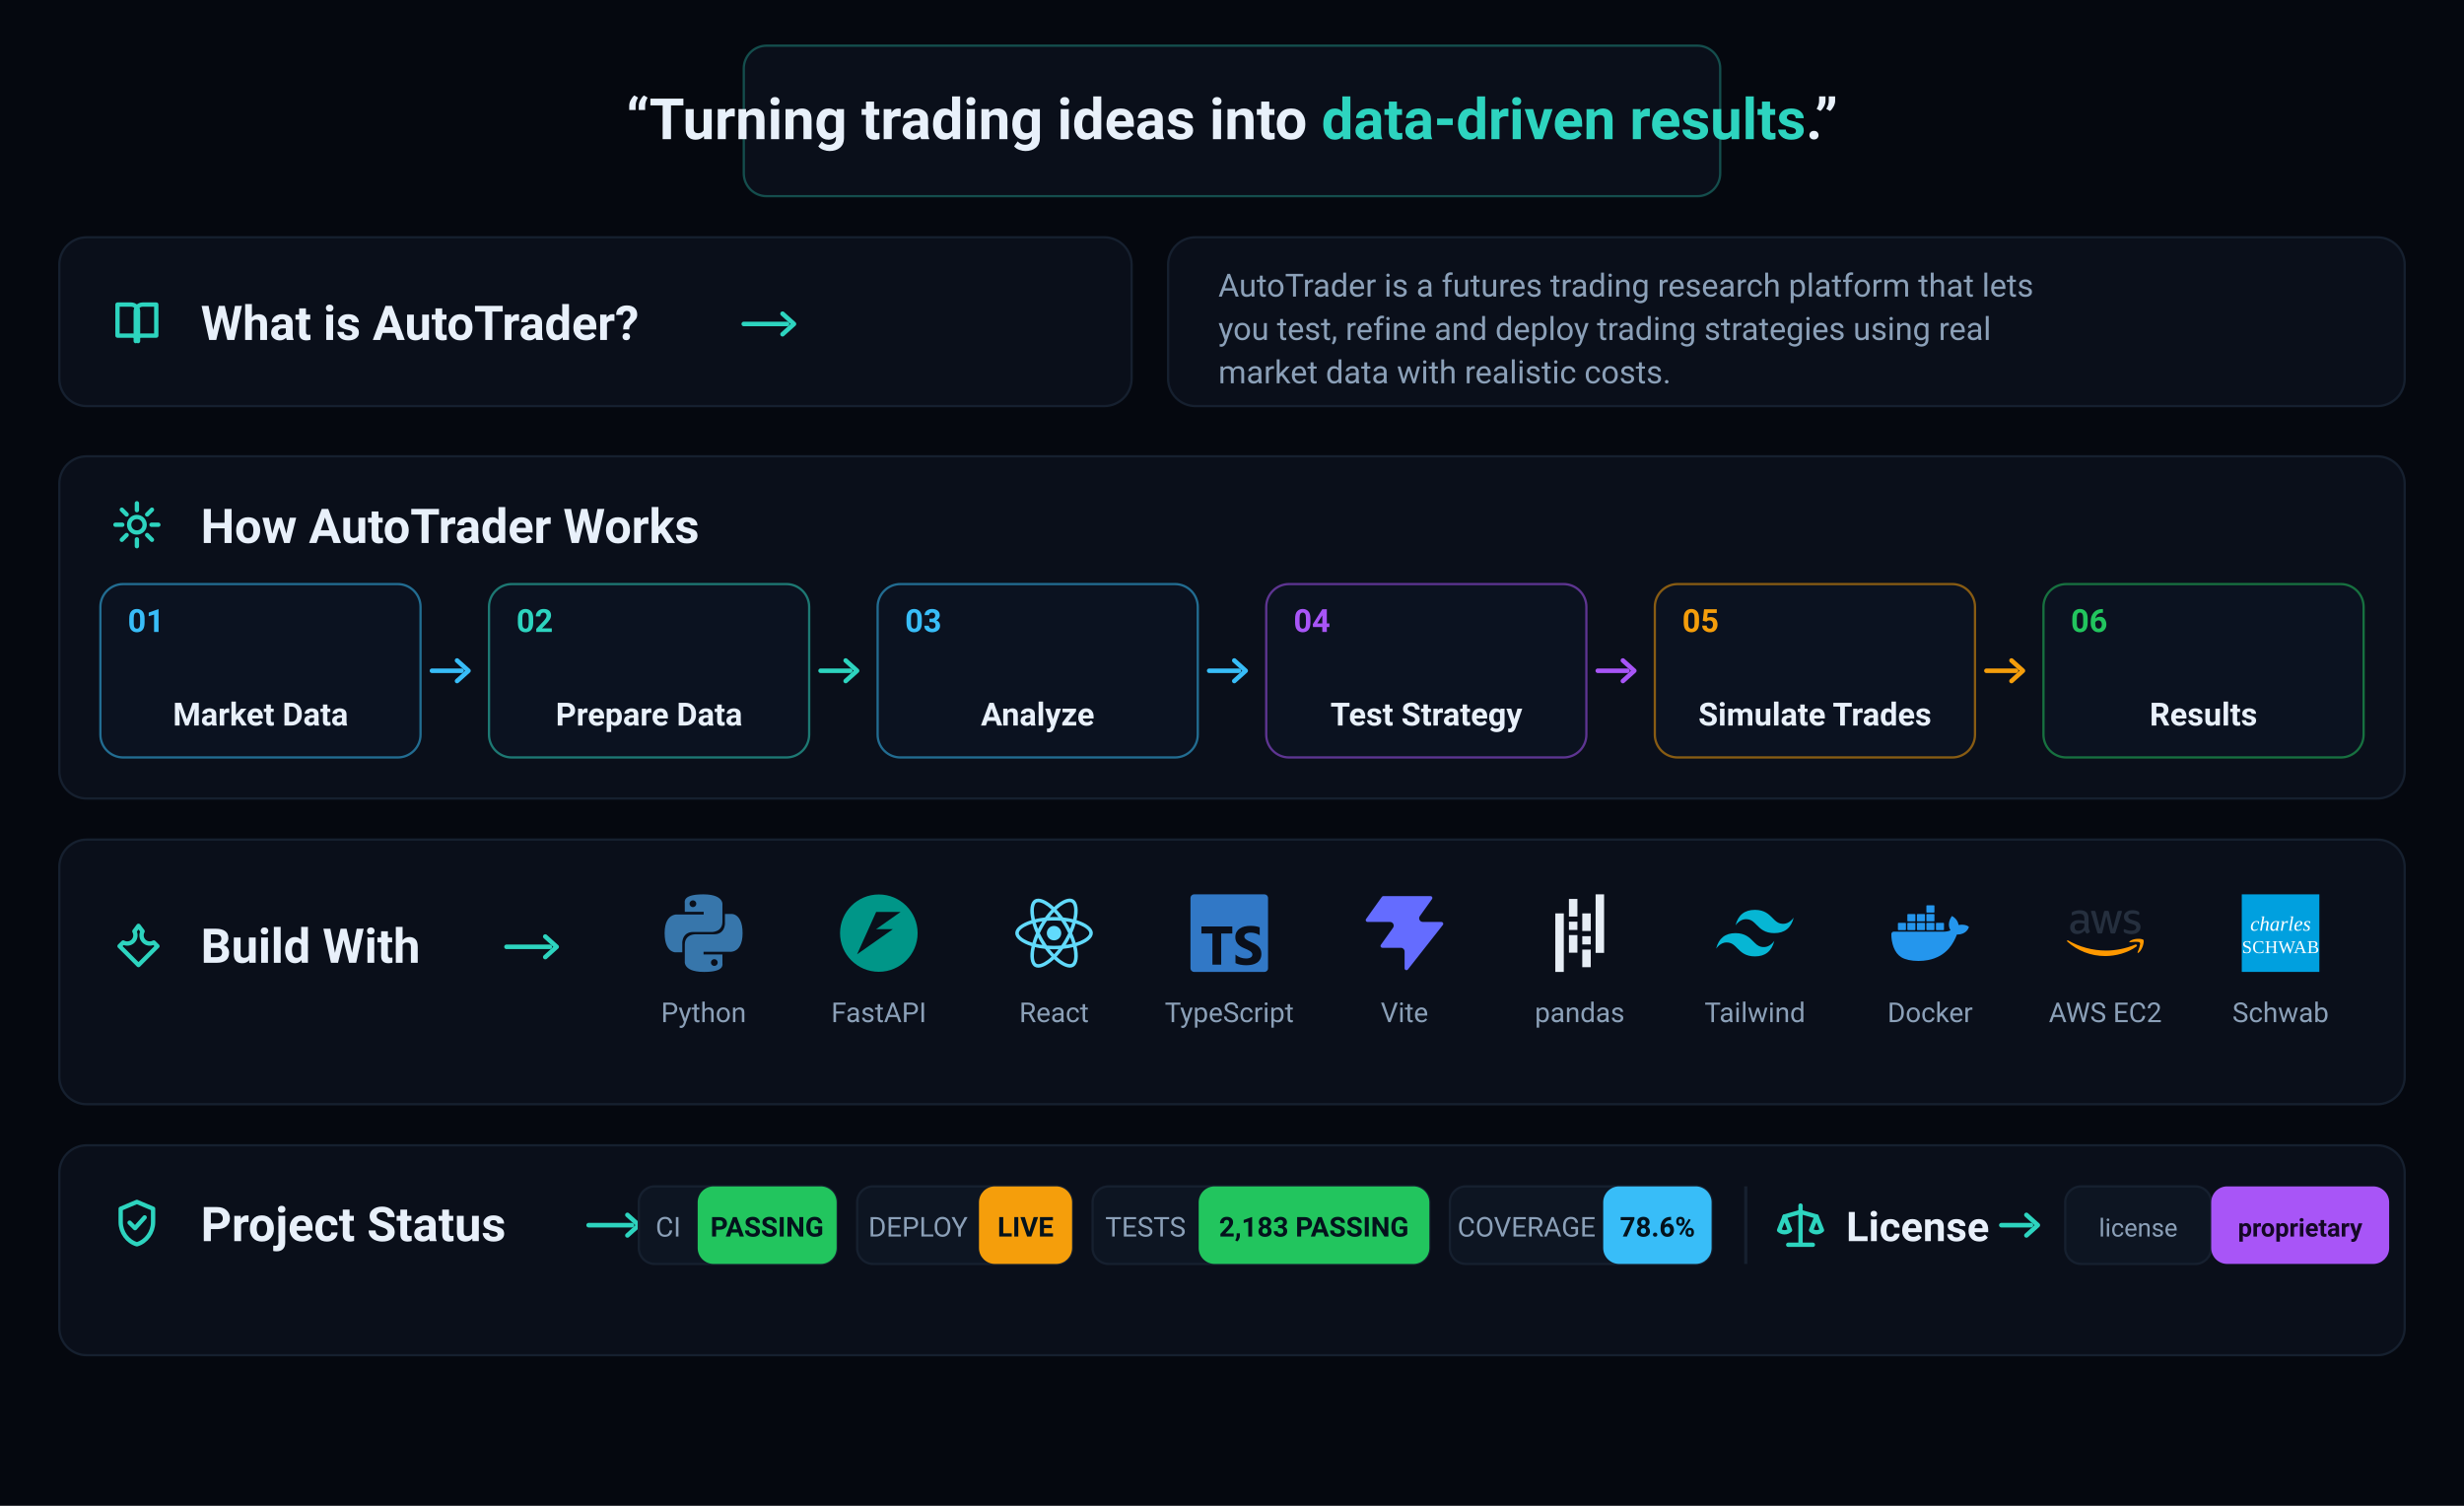
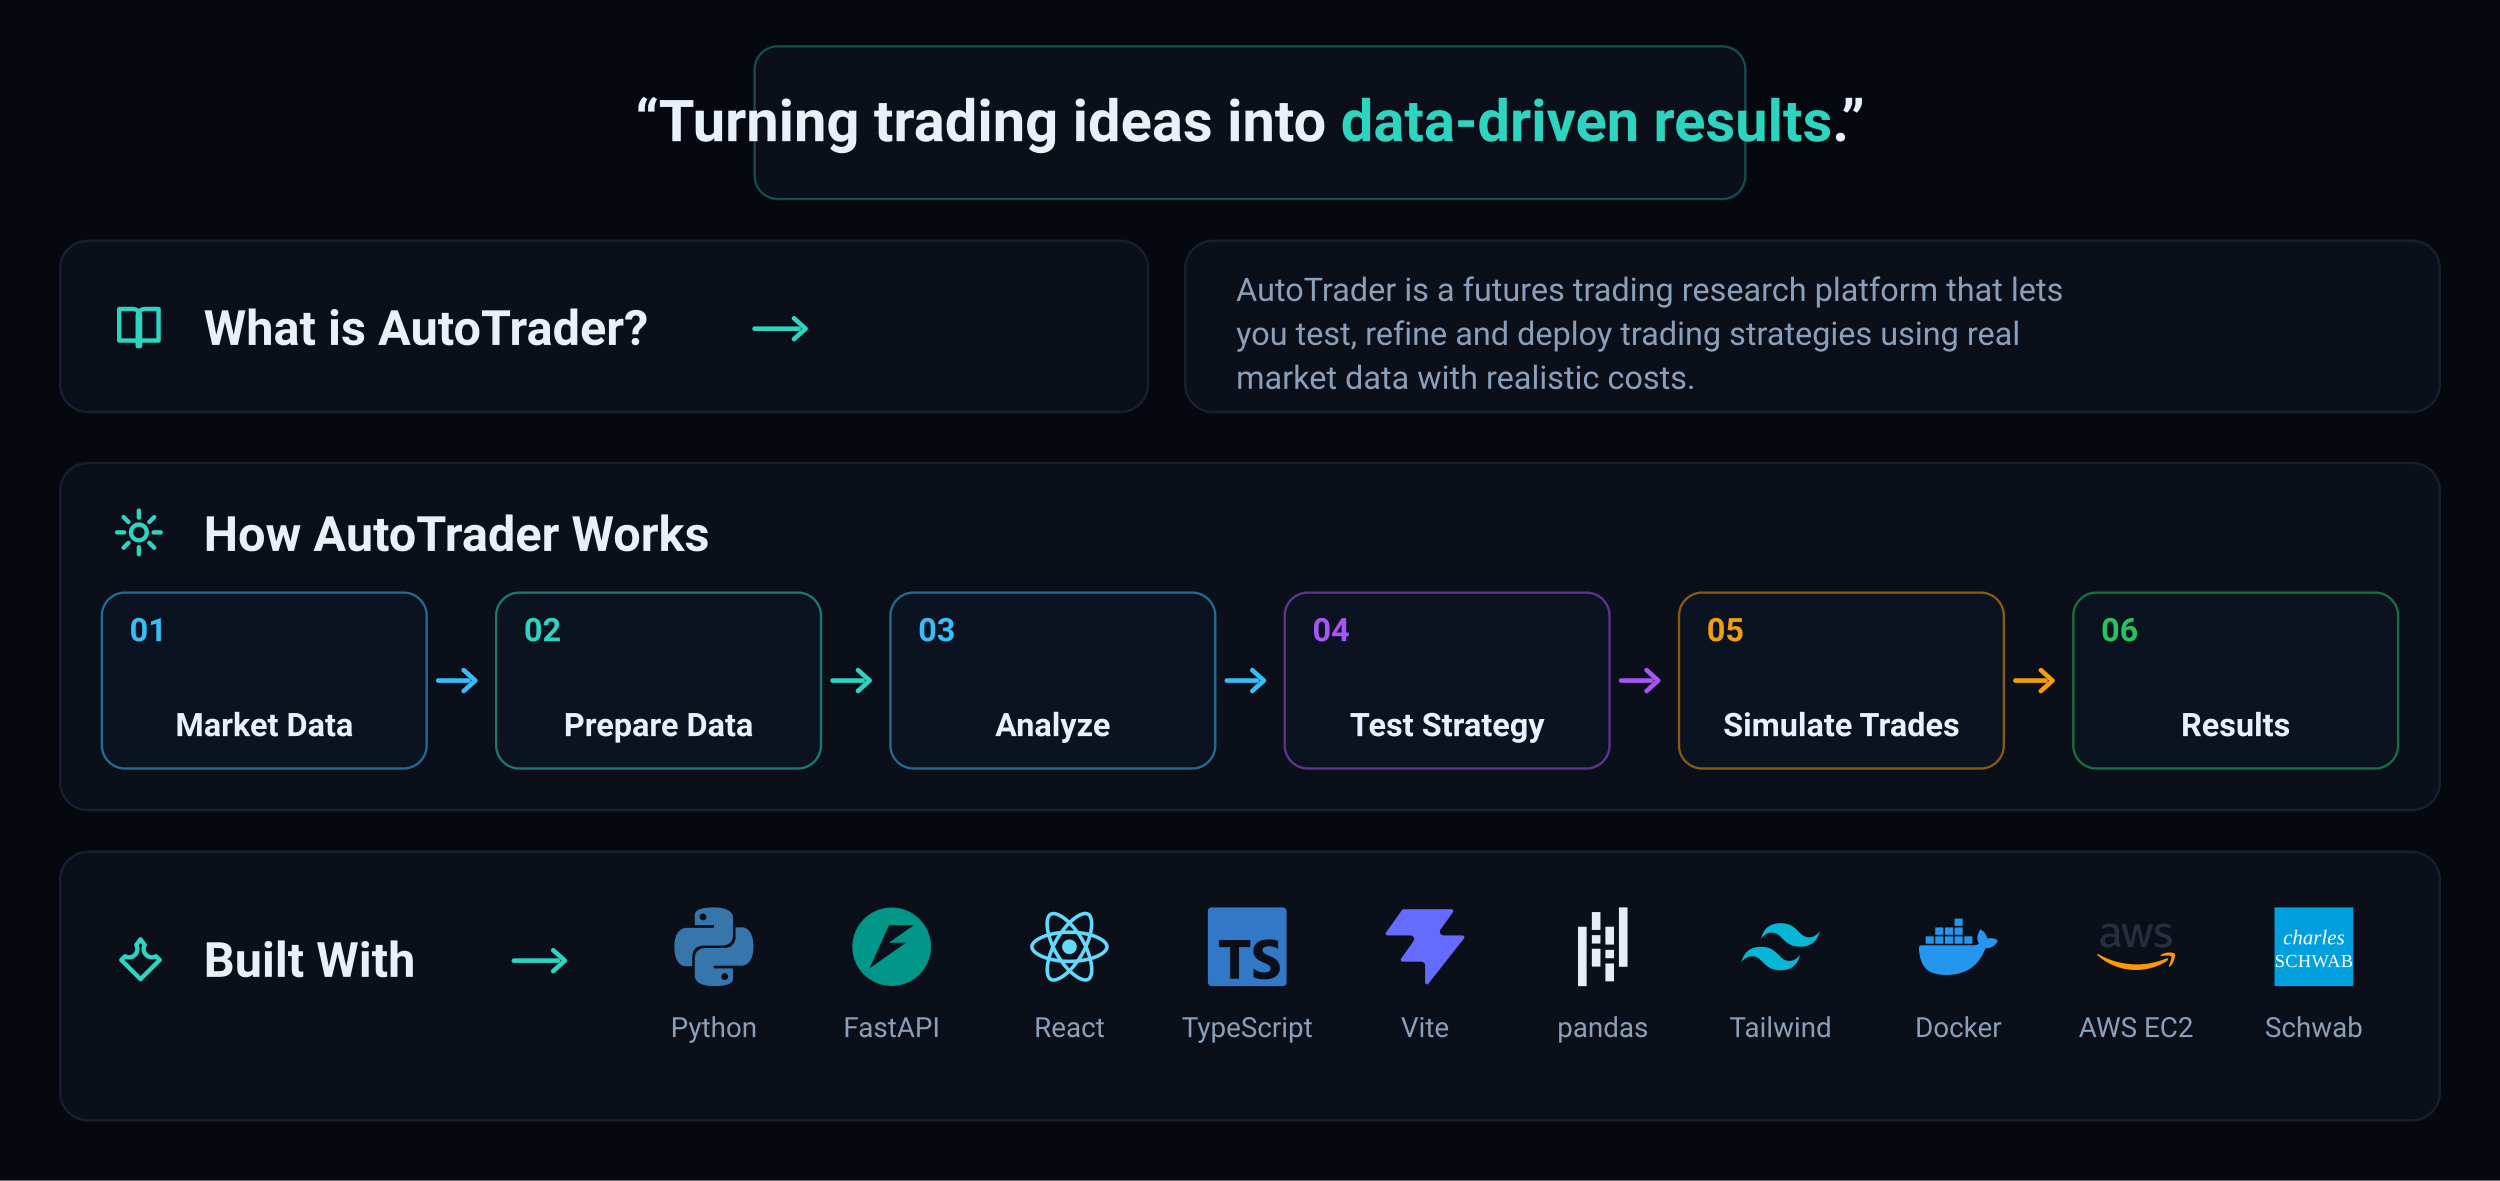
- <svg xmlns="http://www.w3.org/2000/svg" viewBox="0 0 1080 660" width="1080" height="660" role="img" aria-label="AutoTrader overview: a futures trading research platform. Market data, prepare, analyze, test strategy, simulate trades, results. Built with Python, FastAPI, React, TypeScript, Vite, pandas, Tailwind, Docker, AWS EC2 and Schwab. CI passing, deployed live, 2,183 tests passing, 78.6% coverage, proprietary licence.">
-   <rect width="1080" height="660" fill="#05080f" />
+ <svg xmlns="http://www.w3.org/2000/svg" viewBox="0 0 1080 510" width="1080" height="510" role="img" aria-label="AutoTrader overview: a futures trading research platform. Market data, prepare, analyze, test strategy, simulate trades, results. Built with Python, FastAPI, React, TypeScript, Vite, pandas, Tailwind, Docker, AWS EC2 and Schwab.">
+   <rect width="1080" height="510" fill="#05080f" />
  <rect x="326" y="20" width="428" height="66" rx="10" fill="#0a0f1a" stroke="#2dd4bf55" stroke-width="1" />
  <text x="540.0" y="61" text-anchor="middle" font-family="ui-sans-serif,-apple-system,BlinkMacSystemFont,'Segoe UI',Roboto,Helvetica,Arial,sans-serif" font-size="25" font-weight="700" fill="#e8f0fa">“Turning trading ideas into <tspan fill="#2dd4bf">data-driven results</tspan>.”</text>
  <rect x="26" y="104" width="470" height="74" rx="12" fill="#0a0f1a" stroke="#16202f" stroke-width="1" />
  <g transform="translate(48,129)">
    <path d="M3.5 4.5h6a3 3 0 0 1 3 3v13a2.4 2.4 0 0 0-2.4-2.4H3.5z" fill="none" stroke="#2dd4bf" stroke-width="1.9" stroke-linecap="round" stroke-linejoin="round" />
    <path d="M20.5 4.5h-6a3 3 0 0 0-3 3v13a2.4 2.4 0 0 1 2.4-2.4h6.6z" fill="none" stroke="#2dd4bf" stroke-width="1.9" stroke-linecap="round" stroke-linejoin="round" />
  </g>
  <text x="88" y="149" font-family="ui-sans-serif,-apple-system,BlinkMacSystemFont,'Segoe UI',Roboto,Helvetica,Arial,sans-serif" font-size="21" font-weight="700" fill="#e8f0fa">What is AutoTrader?</text>
  <path d="M 326 142 h 19" stroke="#2dd4bf" stroke-width="2" stroke-linecap="round" fill="none" />
  <path d="M 343 137.5 l 5 4.5 l -5 4.5" stroke="#2dd4bf" stroke-width="2" stroke-linecap="round" stroke-linejoin="round" fill="none" />
  <rect x="512" y="104" width="542" height="74" rx="12" fill="#0a0f1a" stroke="#16202f" stroke-width="1" />
  <text x="534" y="130" font-family="ui-sans-serif,-apple-system,BlinkMacSystemFont,'Segoe UI',Roboto,Helvetica,Arial,sans-serif" font-size="14" fill="#8ba0b8">AutoTrader is a futures trading research platform that lets</text>
  <text x="534" y="149" font-family="ui-sans-serif,-apple-system,BlinkMacSystemFont,'Segoe UI',Roboto,Helvetica,Arial,sans-serif" font-size="14" fill="#8ba0b8">you test, refine and deploy trading strategies using real</text>
  <text x="534" y="168" font-family="ui-sans-serif,-apple-system,BlinkMacSystemFont,'Segoe UI',Roboto,Helvetica,Arial,sans-serif" font-size="14" fill="#8ba0b8">market data with realistic costs.</text>
  <rect x="26" y="200" width="1028" height="150" rx="12" fill="#0a0f1a" stroke="#16202f" stroke-width="1" />
  <g transform="translate(48,218)">
    <circle cx="12" cy="12" r="3.4" fill="none" stroke="#2dd4bf" stroke-width="1.9" stroke-linecap="round" stroke-linejoin="round" />
    <path d="M12 2.6v3M12 18.4v3M2.6 12h3M18.4 12h3M5.4 5.4l2.1 2.1M16.5 16.5l2.1 2.1M18.6 5.4l-2.1 2.1M7.5 16.5l-2.1 2.1" fill="none" stroke="#2dd4bf" stroke-width="1.9" stroke-linecap="round" stroke-linejoin="round" />
  </g>
  <text x="88" y="238" font-family="ui-sans-serif,-apple-system,BlinkMacSystemFont,'Segoe UI',Roboto,Helvetica,Arial,sans-serif" font-size="21" font-weight="700" fill="#e8f0fa">How AutoTrader Works</text>
  <rect x="44.0" y="256" width="140.333" height="76" rx="10" fill="#0b1220" stroke="#38bdf888" stroke-width="1" />
  <text x="56.0" y="277" font-family="ui-sans-serif,-apple-system,BlinkMacSystemFont,'Segoe UI',Roboto,Helvetica,Arial,sans-serif" font-size="14" font-weight="700" fill="#38bdf8">01</text>
  <text x="114.2" y="318" text-anchor="middle" font-family="ui-sans-serif,-apple-system,BlinkMacSystemFont,'Segoe UI',Roboto,Helvetica,Arial,sans-serif" font-size="14.0" font-weight="600" fill="#e8f0fa">Market Data</text>
  <path d="M 189.333 294.0 h 13" stroke="#38bdf8" stroke-width="2" stroke-linecap="round" fill="none" />
  <path d="M 200.333 289.5 l 5 4.5 l -5 4.5" stroke="#38bdf8" stroke-width="2" stroke-linecap="round" stroke-linejoin="round" fill="none" />
  <rect x="214.333" y="256" width="140.333" height="76" rx="10" fill="#0b1220" stroke="#2dd4bf88" stroke-width="1" />
  <text x="226.333" y="277" font-family="ui-sans-serif,-apple-system,BlinkMacSystemFont,'Segoe UI',Roboto,Helvetica,Arial,sans-serif" font-size="14" font-weight="700" fill="#2dd4bf">02</text>
  <text x="284.5" y="318" text-anchor="middle" font-family="ui-sans-serif,-apple-system,BlinkMacSystemFont,'Segoe UI',Roboto,Helvetica,Arial,sans-serif" font-size="14.0" font-weight="600" fill="#e8f0fa">Prepare Data</text>
  <path d="M 359.667 294.0 h 13" stroke="#2dd4bf" stroke-width="2" stroke-linecap="round" fill="none" />
  <path d="M 370.667 289.5 l 5 4.5 l -5 4.5" stroke="#2dd4bf" stroke-width="2" stroke-linecap="round" stroke-linejoin="round" fill="none" />
  <rect x="384.667" y="256" width="140.333" height="76" rx="10" fill="#0b1220" stroke="#38bdf888" stroke-width="1" />
  <text x="396.667" y="277" font-family="ui-sans-serif,-apple-system,BlinkMacSystemFont,'Segoe UI',Roboto,Helvetica,Arial,sans-serif" font-size="14" font-weight="700" fill="#38bdf8">03</text>
  <text x="454.8" y="318" text-anchor="middle" font-family="ui-sans-serif,-apple-system,BlinkMacSystemFont,'Segoe UI',Roboto,Helvetica,Arial,sans-serif" font-size="14.0" font-weight="600" fill="#e8f0fa">Analyze</text>
  <path d="M 530.0 294.0 h 13" stroke="#38bdf8" stroke-width="2" stroke-linecap="round" fill="none" />
  <path d="M 541.0 289.5 l 5 4.5 l -5 4.5" stroke="#38bdf8" stroke-width="2" stroke-linecap="round" stroke-linejoin="round" fill="none" />
  <rect x="555.0" y="256" width="140.333" height="76" rx="10" fill="#0b1220" stroke="#a855f788" stroke-width="1" />
  <text x="567.0" y="277" font-family="ui-sans-serif,-apple-system,BlinkMacSystemFont,'Segoe UI',Roboto,Helvetica,Arial,sans-serif" font-size="14" font-weight="700" fill="#a855f7">04</text>
  <text x="625.2" y="318" text-anchor="middle" font-family="ui-sans-serif,-apple-system,BlinkMacSystemFont,'Segoe UI',Roboto,Helvetica,Arial,sans-serif" font-size="14.0" font-weight="600" fill="#e8f0fa">Test Strategy</text>
  <path d="M 700.333 294.0 h 13" stroke="#a855f7" stroke-width="2" stroke-linecap="round" fill="none" />
  <path d="M 711.333 289.5 l 5 4.5 l -5 4.5" stroke="#a855f7" stroke-width="2" stroke-linecap="round" stroke-linejoin="round" fill="none" />
  <rect x="725.333" y="256" width="140.333" height="76" rx="10" fill="#0b1220" stroke="#f59e0b88" stroke-width="1" />
  <text x="737.333" y="277" font-family="ui-sans-serif,-apple-system,BlinkMacSystemFont,'Segoe UI',Roboto,Helvetica,Arial,sans-serif" font-size="14" font-weight="700" fill="#f59e0b">05</text>
  <text x="795.5" y="318" text-anchor="middle" font-family="ui-sans-serif,-apple-system,BlinkMacSystemFont,'Segoe UI',Roboto,Helvetica,Arial,sans-serif" font-size="14.0" font-weight="600" fill="#e8f0fa">Simulate Trades</text>
  <path d="M 870.667 294.0 h 13" stroke="#f59e0b" stroke-width="2" stroke-linecap="round" fill="none" />
  <path d="M 881.667 289.5 l 5 4.5 l -5 4.5" stroke="#f59e0b" stroke-width="2" stroke-linecap="round" stroke-linejoin="round" fill="none" />
  <rect x="895.667" y="256" width="140.333" height="76" rx="10" fill="#0b1220" stroke="#22c55e88" stroke-width="1" />
  <text x="907.667" y="277" font-family="ui-sans-serif,-apple-system,BlinkMacSystemFont,'Segoe UI',Roboto,Helvetica,Arial,sans-serif" font-size="14" font-weight="700" fill="#22c55e">06</text>
  <text x="965.8" y="318" text-anchor="middle" font-family="ui-sans-serif,-apple-system,BlinkMacSystemFont,'Segoe UI',Roboto,Helvetica,Arial,sans-serif" font-size="14.0" font-weight="600" fill="#e8f0fa">Results</text>
  <rect x="26" y="368" width="1028" height="116" rx="12" fill="#0a0f1a" stroke="#16202f" stroke-width="1" />
  <g transform="translate(48,402)">
    <path d="M14.5 6.2a3.6 3.6 0 0 0 4.9 4.9L21 12.7 12.7 21 4.4 12.7l1.6-1.6a3.6 3.6 0 0 0 4.9-4.9L12.7 3.8z" fill="none" stroke="#2dd4bf" stroke-width="1.9" stroke-linecap="round" stroke-linejoin="round" />
  </g>
-   <text x="88" y="422" font-family="ui-sans-serif,-apple-system,BlinkMacSystemFont,'Segoe UI',Roboto,Helvetica,Arial,sans-serif" font-size="21" font-weight="700" fill="#e8f0fa">Build With</text>
+   <text x="88" y="422" font-family="ui-sans-serif,-apple-system,BlinkMacSystemFont,'Segoe UI',Roboto,Helvetica,Arial,sans-serif" font-size="21" font-weight="700" fill="#e8f0fa">Built With</text>
  <path d="M 222 415 h 19" stroke="#2dd4bf" stroke-width="2" stroke-linecap="round" fill="none" />
  <path d="M 239 410.5 l 5 4.5 l -5 4.5" stroke="#2dd4bf" stroke-width="2" stroke-linecap="round" stroke-linejoin="round" fill="none" />
  <g transform="translate(291.40,392.00) scale(1.4167)" fill="#3776AB">
    <path d="M14.25.18l.9.2.73.26.59.3.45.32.34.34.25.34.16.33.1.3.04.26.02.2-.01.13V8.5l-.05.63-.13.55-.21.46-.26.38-.3.31-.33.25-.35.19-.35.14-.33.1-.3.07-.26.04-.21.02H8.77l-.69.05-.59.14-.5.22-.41.27-.33.32-.27.35-.2.36-.15.37-.1.35-.07.32-.04.27-.02.21v3.06H3.17l-.21-.03-.28-.07-.32-.12-.35-.18-.36-.26-.36-.36-.35-.46-.32-.59-.28-.73-.21-.88-.14-1.05-.05-1.23.06-1.22.16-1.04.24-.87.32-.71.36-.57.4-.44.42-.33.42-.24.4-.16.36-.1.32-.05.24-.01h.16l.06.01h8.16v-.83H6.18l-.01-2.75-.02-.37.05-.34.11-.31.17-.28.25-.26.31-.23.38-.2.44-.18.51-.15.58-.12.64-.1.71-.06.77-.04.84-.02 1.27.05zm-6.3 1.98l-.23.33-.08.41.08.41.23.34.33.22.41.09.41-.09.33-.22.23-.34.08-.41-.08-.41-.23-.33-.33-.22-.41-.09-.41.09zm13.09 3.95l.28.06.32.12.35.18.36.27.36.35.35.47.32.59.28.73.21.88.14 1.04.05 1.23-.06 1.23-.16 1.04-.24.86-.32.71-.36.57-.4.45-.42.33-.42.24-.4.16-.36.09-.32.05-.24.02-.16-.01h-8.22v.82h5.84l.01 2.76.02.36-.05.34-.11.31-.17.29-.25.25-.31.24-.38.2-.44.17-.51.15-.58.13-.64.09-.71.07-.77.04-.84.01-1.27-.04-1.07-.14-.9-.2-.73-.25-.59-.3-.45-.33-.34-.34-.25-.34-.16-.33-.1-.3-.04-.25-.02-.2.01-.13v-5.34l.05-.64.13-.54.21-.46.26-.38.3-.32.33-.24.35-.2.35-.14.33-.1.3-.06.26-.04.21-.02.13-.01h5.84l.69-.05.59-.14.5-.21.41-.28.33-.32.27-.35.2-.36.15-.36.1-.35.07-.32.04-.28.02-.21V6.07h2.09l.14.01zm-6.47 14.25l-.23.33-.08.41.08.41.23.33.33.23.41.08.41-.08.33-.23.23-.33.08-.41-.08-.41-.23-.33-.33-.23-.41-.08-.41.08z" />
  </g>
  <text x="308.4" y="448" text-anchor="middle" font-family="ui-sans-serif,-apple-system,BlinkMacSystemFont,'Segoe UI',Roboto,Helvetica,Arial,sans-serif" font-size="12.0" fill="#8ba0b8">Python</text>
  <g transform="translate(368.20,392.00) scale(1.4167)" fill="#009688">
    <path d="M12 .039C5.373.038 0 5.393 0 11.999c-.001 6.607 5.372 11.963 12 11.963 6.628 0 12.001-5.356 12-11.963-0-6.606-5.373-11.96-12-11.96m-.829 5.415h7.55l-7.58 5.328h5.183L5.279 18.544q2.947-6.544 5.892-13.09" />
  </g>
  <text x="385.2" y="448" text-anchor="middle" font-family="ui-sans-serif,-apple-system,BlinkMacSystemFont,'Segoe UI',Roboto,Helvetica,Arial,sans-serif" font-size="12.0" fill="#8ba0b8">FastAPI</text>
  <g transform="translate(445.00,392.00) scale(1.4167)" fill="#61DAFB">
    <path d="M14.23 12.004a2.236 2.236 0 0 1-2.235 2.236 2.236 2.236 0 0 1-2.236-2.236 2.236 2.236 0 0 1 2.235-2.236 2.236 2.236 0 0 1 2.236 2.236zm2.648-10.69c-1.346 0-3.107.96-4.888 2.622-1.78-1.653-3.542-2.602-4.887-2.602-.41 0-.783.093-1.106.278-1.375.793-1.683 3.264-.973 6.365C1.98 8.917 0 10.42 0 12.004c0 1.59 1.99 3.097 5.043 4.03-.704 3.113-.39 5.588.988 6.38.32.187.69.275 1.102.275 1.345 0 3.107-.96 4.888-2.624 1.78 1.654 3.542 2.603 4.887 2.603.41 0 .783-.09 1.106-.275 1.374-.792 1.683-3.263.973-6.365C22.02 15.096 24 13.59 24 12.004c0-1.59-1.99-3.097-5.043-4.032.704-3.11.39-5.587-.988-6.38-.318-.184-.688-.277-1.092-.278zm-.005 1.09v.006c.225 0 .406.044.558.127.666.382.955 1.835.73 3.704-.054.46-.142.945-.25 1.44-.96-.236-2.006-.417-3.107-.534-.66-.905-1.345-1.727-2.035-2.447 1.592-1.48 3.087-2.292 4.105-2.295zm-9.77.02c1.012 0 2.514.808 4.11 2.28-.686.72-1.37 1.537-2.02 2.442-1.107.117-2.154.298-3.113.538-.112-.49-.195-.964-.254-1.42-.23-1.868.054-3.32.714-3.707.19-.09.4-.127.563-.132zm4.882 3.05c.455.468.91.992 1.36 1.564-.44-.02-.89-.034-1.345-.034-.46 0-.915.01-1.36.034.44-.572.895-1.096 1.345-1.565zM12 8.1c.74 0 1.477.034 2.202.093.406.582.802 1.203 1.183 1.86.372.64.71 1.29 1.018 1.946-.308.655-.646 1.31-1.013 1.95-.38.66-.773 1.288-1.18 1.87-.728.063-1.466.098-2.21.098-.74 0-1.477-.035-2.202-.093-.406-.582-.802-1.204-1.183-1.86-.372-.64-.71-1.29-1.018-1.946.303-.657.646-1.313 1.013-1.954.38-.66.773-1.286 1.18-1.868.728-.064 1.466-.098 2.21-.098zm-3.635.254c-.24.377-.48.763-.704 1.16-.225.39-.435.782-.635 1.174-.265-.656-.49-1.31-.676-1.947.64-.15 1.315-.283 2.015-.386zm7.26 0c.695.103 1.365.23 2.006.387-.18.632-.405 1.282-.66 1.933-.2-.39-.41-.783-.64-1.174-.225-.392-.465-.774-.705-1.146zm3.063.675c.484.15.944.317 1.375.498 1.732.74 2.852 1.708 2.852 2.476-.005.768-1.125 1.74-2.857 2.475-.42.18-.88.342-1.355.493-.28-.958-.646-1.956-1.1-2.98.45-1.017.81-2.01 1.085-2.964zm-13.395.004c.278.96.645 1.957 1.1 2.98-.45 1.017-.812 2.01-1.086 2.964-.484-.15-.944-.318-1.37-.5-1.732-.737-2.852-1.706-2.852-2.474 0-.768 1.12-1.742 2.852-2.476.42-.18.88-.342 1.356-.494zm11.678 4.28c.265.657.49 1.312.676 1.948-.64.157-1.316.29-2.016.39.24-.375.48-.762.705-1.158.225-.39.435-.788.636-1.18zm-9.945.02c.2.392.41.783.64 1.175.23.39.465.772.705 1.143-.695-.102-1.365-.23-2.006-.386.18-.63.406-1.282.66-1.933zM17.92 16.32c.112.493.2.968.254 1.423.23 1.868-.054 3.32-.714 3.708-.147.09-.338.128-.563.128-1.012 0-2.514-.807-4.11-2.28.686-.72 1.37-1.536 2.02-2.44 1.107-.118 2.154-.3 3.113-.54zm-11.83.01c.96.234 2.006.415 3.107.532.66.905 1.345 1.727 2.035 2.446-1.595 1.483-3.092 2.295-4.11 2.295-.22-.005-.406-.05-.553-.132-.666-.38-.955-1.834-.73-3.703.054-.46.142-.944.25-1.438zm4.56.64c.44.02.89.034 1.345.034.46 0 .915-.01 1.36-.034-.44.572-.895 1.095-1.345 1.565-.455-.47-.91-.993-1.36-1.565z" />
  </g>
  <text x="462.0" y="448" text-anchor="middle" font-family="ui-sans-serif,-apple-system,BlinkMacSystemFont,'Segoe UI',Roboto,Helvetica,Arial,sans-serif" font-size="12.0" fill="#8ba0b8">React</text>
  <g transform="translate(521.80,392.00) scale(1.4167)" fill="#3178C6">
    <path d="M1.125 0C.502 0 0 .502 0 1.125v21.75C0 23.498.502 24 1.125 24h21.75c.623 0 1.125-.502 1.125-1.125V1.125C24 .502 23.498 0 22.875 0zm17.363 9.75c.612 0 1.154.037 1.627.111a6.38 6.38 0 0 1 1.306.34v2.458a3.95 3.95 0 0 0-.643-.361 5.093 5.093 0 0 0-.717-.26 5.453 5.453 0 0 0-1.426-.2c-.3 0-.573.028-.819.086a2.1 2.1 0 0 0-.623.242c-.17.104-.3.229-.393.374a.888.888 0 0 0-.14.49c0 .196.053.373.156.529.104.156.252.304.443.444s.423.276.696.41c.273.135.582.274.926.416.47.197.892.407 1.266.628.374.222.695.473.963.753.268.279.472.598.614.957.142.359.214.776.214 1.253 0 .657-.125 1.21-.373 1.656a3.033 3.033 0 0 1-1.012 1.085 4.38 4.38 0 0 1-1.487.596c-.566.12-1.163.18-1.79.18a9.916 9.916 0 0 1-1.84-.164 5.544 5.544 0 0 1-1.512-.493v-2.63a5.033 5.033 0 0 0 3.237 1.2c.333 0 .624-.03.872-.09.249-.06.456-.144.623-.25.166-.108.29-.234.373-.38a1.023 1.023 0 0 0-.074-1.089 2.12 2.12 0 0 0-.537-.5 5.597 5.597 0 0 0-.807-.444 27.72 27.72 0 0 0-1.007-.436c-.918-.383-1.602-.852-2.053-1.405-.45-.553-.676-1.222-.676-2.005 0-.614.123-1.141.369-1.582.246-.441.58-.804 1.004-1.089a4.494 4.494 0 0 1 1.47-.629 7.536 7.536 0 0 1 1.77-.201zm-15.113.188h9.563v2.166H9.506v9.646H6.789v-9.646H3.375z" />
  </g>
  <text x="538.8" y="448" text-anchor="middle" font-family="ui-sans-serif,-apple-system,BlinkMacSystemFont,'Segoe UI',Roboto,Helvetica,Arial,sans-serif" font-size="12.0" fill="#8ba0b8">TypeScript</text>
  <g transform="translate(598.60,392.00) scale(1.4167)" fill="#646CFF">
    <path d="M13.056 23.238a.57.57 0 0 1-1.02-.355v-5.202c0-.63-.512-1.143-1.144-1.143H5.148a.57.57 0 0 1-.464-.903l3.777-5.29c.54-.753 0-1.804-.93-1.804H.57a.574.574 0 0 1-.543-.746.6.6 0 0 1 .08-.157L5.008.78a.57.57 0 0 1 .467-.24h14.589a.57.57 0 0 1 .466.903l-3.778 5.29c-.54.755 0 1.806.93 1.806h5.745c.238 0 .424.138.513.322a.56.56 0 0 1-.063.603z" />
  </g>
  <text x="615.6" y="448" text-anchor="middle" font-family="ui-sans-serif,-apple-system,BlinkMacSystemFont,'Segoe UI',Roboto,Helvetica,Arial,sans-serif" font-size="12.0" fill="#8ba0b8">Vite</text>
  <g transform="translate(675.40,392.00) scale(1.4167)" fill="#E6EDF5">
    <path d="M16.922 0h2.623v18.104h-2.623zm-4.126 12.94h2.623v2.57h-2.623zm0-7.037h2.623v5.446h-2.623zm0 11.197h2.623v5.446h-2.623zM4.456 5.896h2.622V24H4.455zm4.213 2.559h2.623v2.57H8.67zm0 4.151h2.623v5.447H8.67zm0-11.187h2.623v5.446H8.67Z" />
  </g>
  <text x="692.4" y="448" text-anchor="middle" font-family="ui-sans-serif,-apple-system,BlinkMacSystemFont,'Segoe UI',Roboto,Helvetica,Arial,sans-serif" font-size="12.0" fill="#8ba0b8">pandas</text>
  <g transform="translate(752.20,392.00) scale(1.4167)" fill="#06B6D4">
    <path d="M12.001,4.8c-3.2,0-5.2,1.6-6,4.8c1.2-1.6,2.6-2.2,4.2-1.8c0.913,0.228,1.565,0.89,2.288,1.624 C13.666,10.618,15.027,12,18.001,12c3.2,0,5.2-1.6,6-4.8c-1.2,1.6-2.6,2.2-4.2,1.8c-0.913-0.228-1.565-0.89-2.288-1.624 C16.337,6.182,14.976,4.8,12.001,4.8z M6.001,12c-3.2,0-5.2,1.6-6,4.8c1.2-1.6,2.6-2.2,4.2-1.8c0.913,0.228,1.565,0.89,2.288,1.624 c1.177,1.194,2.538,2.576,5.512,2.576c3.2,0,5.2-1.6,6-4.8c-1.2,1.6-2.6,2.2-4.2,1.8c-0.913-0.228-1.565-0.89-2.288-1.624 C10.337,13.382,8.976,12,6.001,12z" />
  </g>
  <text x="769.2" y="448" text-anchor="middle" font-family="ui-sans-serif,-apple-system,BlinkMacSystemFont,'Segoe UI',Roboto,Helvetica,Arial,sans-serif" font-size="12.0" fill="#8ba0b8">Tailwind</text>
  <g transform="translate(829.00,392.00) scale(1.4167)" fill="#2496ED">
    <path d="M13.983 11.078h2.119a.186.186 0 00.186-.185V9.006a.186.186 0 00-.186-.186h-2.119a.185.185 0 00-.185.185v1.888c0 .102.083.185.185.185m-2.954-5.43h2.118a.186.186 0 00.186-.186V3.574a.186.186 0 00-.186-.185h-2.118a.185.185 0 00-.185.185v1.888c0 .102.082.185.185.185m0 2.716h2.118a.187.187 0 00.186-.186V6.29a.186.186 0 00-.186-.185h-2.118a.185.185 0 00-.185.185v1.887c0 .102.082.185.185.186m-2.93 0h2.12a.186.186 0 00.184-.186V6.29a.185.185 0 00-.185-.185H8.1a.185.185 0 00-.185.185v1.887c0 .102.083.185.185.186m-2.964 0h2.119a.186.186 0 00.185-.186V6.29a.185.185 0 00-.185-.185H5.136a.186.186 0 00-.186.185v1.887c0 .102.084.185.186.186m5.893 2.715h2.118a.186.186 0 00.186-.185V9.006a.186.186 0 00-.186-.186h-2.118a.185.185 0 00-.185.185v1.888c0 .102.082.185.185.185m-2.93 0h2.12a.185.185 0 00.184-.185V9.006a.185.185 0 00-.184-.186h-2.12a.185.185 0 00-.184.185v1.888c0 .102.083.185.185.185m-2.964 0h2.119a.185.185 0 00.185-.185V9.006a.185.185 0 00-.184-.186h-2.12a.186.186 0 00-.186.186v1.887c0 .102.084.185.186.185m-2.92 0h2.12a.185.185 0 00.184-.185V9.006a.185.185 0 00-.184-.186h-2.12a.185.185 0 00-.184.185v1.888c0 .102.082.185.185.185M23.763 9.89c-.065-.051-.672-.51-1.954-.51-.338.001-.676.03-1.01.087-.248-1.7-1.653-2.53-1.716-2.566l-.344-.199-.226.327c-.284.438-.49.922-.612 1.43-.23.97-.09 1.882.403 2.661-.595.332-1.55.413-1.744.42H.751a.751.751 0 00-.75.748 11.376 11.376 0 00.692 4.062c.545 1.428 1.355 2.48 2.41 3.124 1.18.723 3.1 1.137 5.275 1.137.983.003 1.963-.086 2.93-.266a12.248 12.248 0 003.823-1.389c.98-.567 1.86-1.288 2.61-2.136 1.252-1.418 1.998-2.997 2.553-4.4h.221c1.372 0 2.215-.549 2.68-1.009.309-.293.55-.65.707-1.046l.098-.288Z" />
  </g>
  <text x="846.0" y="448" text-anchor="middle" font-family="ui-sans-serif,-apple-system,BlinkMacSystemFont,'Segoe UI',Roboto,Helvetica,Arial,sans-serif" font-size="12.0" fill="#8ba0b8">Docker</text>
  <g transform="translate(905.80,392.00) scale(0.2656)">
    <path fill="#252f3e" d="M36.379 53.64c0 1.56.168 2.825.465 3.75.336.926.758 1.938 1.347 3.032.207.336.293.672.293.969 0 .418-.254.84-.8 1.261l-2.653 1.77c-.379.25-.758.379-1.093.379-.422 0-.844-.211-1.266-.59a13.28 13.28 0 0 1-1.516-1.98 34.153 34.153 0 0 1-1.304-2.485c-3.282 3.875-7.41 5.813-12.38 5.813-3.535 0-6.355-1.012-8.421-3.032-2.063-2.023-3.114-4.718-3.114-8.086 0-3.578 1.262-6.484 3.833-8.671 2.566-2.192 5.976-3.286 10.316-3.286 1.43 0 2.902.125 4.46.336 1.56.211 3.161.547 4.845.926v-3.074c0-3.2-.676-5.43-1.98-6.734C26.061 32.633 23.788 32 20.546 32c-1.473 0-2.988.168-4.547.547a33.416 33.416 0 0 0-4.547 1.433c-.676.293-1.18.461-1.473.547-.296.082-.507.125-.675.125-.59 0-.883-.422-.883-1.304v-2.063c0-.676.082-1.18.293-1.476.21-.293.59-.586 1.18-.883 1.472-.758 3.242-1.39 5.304-1.895 2.063-.547 4.254-.8 6.57-.8 5.008 0 8.672 1.136 11.032 3.41 2.316 2.273 3.492 5.726 3.492 10.359v13.64Zm-17.094 6.403c1.387 0 2.82-.254 4.336-.758 1.516-.508 2.863-1.433 4-2.695.672-.8 1.18-1.684 1.43-2.695.254-1.012.422-2.23.422-3.665v-1.765a34.401 34.401 0 0 0-3.871-.719 31.816 31.816 0 0 0-3.961-.25c-2.82 0-4.883.547-6.274 1.684-1.387 1.136-2.062 2.734-2.062 4.84 0 1.98.504 3.453 1.558 4.464 1.012 1.051 2.485 1.559 4.422 1.559Zm33.809 4.547c-.758 0-1.262-.125-1.598-.422-.34-.254-.633-.84-.887-1.64L40.715 29.98c-.25-.843-.38-1.39-.38-1.687 0-.672.337-1.05 1.013-1.05h4.125c.8 0 1.347.124 1.644.421.336.25.59.84.84 1.64l7.074 27.876 6.57-27.875c.208-.84.462-1.39.797-1.64.34-.255.93-.423 1.688-.423h3.367c.8 0 1.348.125 1.684.422.336.25.633.84.8 1.64l6.653 28.212 7.285-28.211c.25-.84.547-1.39.84-1.64.336-.255.887-.423 1.644-.423h3.914c.676 0 1.055.336 1.055 1.051 0 .21-.043.422-.086.676-.043.254-.125.59-.293 1.05L80.801 62.57c-.254.84-.547 1.387-.887 1.64-.336.255-.883.423-1.598.423h-3.62c-.801 0-1.348-.13-1.684-.422-.34-.297-.633-.844-.801-1.684l-6.527-27.16-6.485 27.117c-.21.844-.46 1.391-.8 1.684-.337.297-.926.422-1.684.422Zm54.105 1.137c-2.187 0-4.379-.254-6.484-.758-2.106-.504-3.746-1.055-4.84-1.684-.676-.379-1.137-.8-1.305-1.18a2.919 2.919 0 0 1-.254-1.18v-2.148c0-.882.336-1.304.97-1.304.25 0 .503.043.757.129.25.082.629.25 1.05.418a23.102 23.102 0 0 0 4.634 1.476c1.683.336 3.324.504 5.011.504 2.653 0 4.715-.465 6.145-1.39 1.433-.926 2.191-2.274 2.191-4 0-1.18-.379-2.145-1.136-2.946-.758-.8-2.192-1.516-4.254-2.191l-6.106-1.895c-3.074-.969-5.348-2.398-6.734-4.293-1.39-1.855-2.106-3.918-2.106-6.105 0-1.77.38-3.328 1.137-4.676a10.829 10.829 0 0 1 3.031-3.453c1.262-.965 2.696-1.684 4.38-2.188 1.683-.504 3.452-.715 5.304-.715.926 0 1.894.043 2.82.168.969.125 1.852.293 2.738.461.84.211 1.641.422 2.399.676.758.254 1.348.504 1.77.758.59.336 1.011.672 1.261 1.05.254.34.379.802.379 1.391v1.98c0 .884-.336 1.348-.969 1.348-.336 0-.883-.171-1.597-.507-2.403-1.094-5.098-1.641-8.086-1.641-2.399 0-4.293.379-5.598 1.18-1.309.797-1.98 2.02-1.98 3.746 0 1.18.421 2.191 1.261 2.988.844.8 2.403 1.602 4.633 2.316l5.98 1.895c3.032.969 5.22 2.316 6.524 4.043 1.305 1.727 1.938 3.707 1.938 5.895 0 1.812-.38 3.453-1.094 4.882-.758 1.434-1.77 2.696-3.074 3.707-1.305 1.051-2.864 1.809-4.672 2.36-1.895.586-3.875.883-6.024.883Zm0 0" />
    <path fill="#f90" d="M118 73.348c-4.432.063-9.664 1.052-13.621 3.832-1.223.883-1.012 2.062.336 1.894 4.508-.547 14.44-1.726 16.21.547 1.77 2.23-1.976 11.62-3.663 15.79-.504 1.26.59 1.769 1.726.8 7.41-6.231 9.348-19.242 7.832-21.137-.757-.925-4.388-1.79-8.82-1.726zM1.63 75.859c-.927.116-1.347 1.236-.368 2.121 16.508 14.902 38.359 23.872 62.613 23.872 17.305 0 37.43-5.43 51.281-15.66 2.273-1.688.297-4.254-2.02-3.204-15.534 6.57-32.421 9.77-47.788 9.77-22.778 0-44.8-6.273-62.653-16.633-.39-.231-.755-.304-1.064-.266z" />
  </g>
  <text x="922.8" y="448" text-anchor="middle" font-family="ui-sans-serif,-apple-system,BlinkMacSystemFont,'Segoe UI',Roboto,Helvetica,Arial,sans-serif" font-size="12.0" fill="#8ba0b8">AWS EC2</text>
  <g transform="translate(982.60,392.00) scale(0.2656)">
    <rect width="128" height="128" fill="#00A0DF" />
    <text x="64" y="60" text-anchor="middle" font-family="Georgia,'Times New Roman',serif" font-style="italic" font-size="34" fill="#fff">charles</text>
    <text x="64" y="97" text-anchor="middle" font-family="Georgia,'Times New Roman',serif" font-size="30" letter-spacing="0.5" fill="#fff">SCHWAB</text>
  </g>
  <text x="999.6" y="448" text-anchor="middle" font-family="ui-sans-serif,-apple-system,BlinkMacSystemFont,'Segoe UI',Roboto,Helvetica,Arial,sans-serif" font-size="12.0" fill="#8ba0b8">Schwab</text>
-   <rect x="26" y="502" width="1028" height="92" rx="12" fill="#0a0f1a" stroke="#16202f" stroke-width="1" />
-   <g transform="translate(48,524)">
-     <path d="M12 2.8 4.9 5.8v5.9c0 4.4 3 8.5 7.1 9.7 4.1-1.2 7.1-5.3 7.1-9.7V5.8z" fill="none" stroke="#2dd4bf" stroke-width="1.9" stroke-linecap="round" stroke-linejoin="round" />
-     <path d="m8.8 11.9 2.4 2.4 4.2-4.7" fill="none" stroke="#2dd4bf" stroke-width="1.9" stroke-linecap="round" stroke-linejoin="round" />
-   </g>
-   <text x="88" y="544" font-family="ui-sans-serif,-apple-system,BlinkMacSystemFont,'Segoe UI',Roboto,Helvetica,Arial,sans-serif" font-size="21" font-weight="700" fill="#e8f0fa">Project Status</text>
-   <path d="M 258 537 h 19" stroke="#2dd4bf" stroke-width="2" stroke-linecap="round" fill="none" />
-   <path d="M 275 532.5 l 5 4.5 l -5 4.5" stroke="#2dd4bf" stroke-width="2" stroke-linecap="round" stroke-linejoin="round" fill="none" />
-   <rect x="280" y="520" width="86.7" height="34" rx="7" fill="#0d1522" stroke="#16202f" stroke-width="1" />
-   <text x="292.9" y="542" text-anchor="middle" font-family="ui-sans-serif,-apple-system,BlinkMacSystemFont,'Segoe UI',Roboto,Helvetica,Arial,sans-serif" font-size="12" fill="#8ba0b8">CI</text>
-   <rect x="305.8" y="520" width="60.9" height="34" rx="7" fill="#22c55e" />
-   <text x="336.2" y="542" text-anchor="middle" font-family="ui-sans-serif,-apple-system,BlinkMacSystemFont,'Segoe UI',Roboto,Helvetica,Arial,sans-serif" font-size="12" font-weight="700" fill="#04121c">PASSING</text>
-   <rect x="375.7" y="520" width="94.2" height="34" rx="7" fill="#0d1522" stroke="#16202f" stroke-width="1" />
-   <text x="402.4" y="542" text-anchor="middle" font-family="ui-sans-serif,-apple-system,BlinkMacSystemFont,'Segoe UI',Roboto,Helvetica,Arial,sans-serif" font-size="12" fill="#8ba0b8">DEPLOY</text>
-   <rect x="429.1" y="520" width="40.8" height="34" rx="7" fill="#f59e0b" />
-   <text x="449.5" y="542" text-anchor="middle" font-family="ui-sans-serif,-apple-system,BlinkMacSystemFont,'Segoe UI',Roboto,Helvetica,Arial,sans-serif" font-size="12" font-weight="700" fill="#04121c">LIVE</text>
-   <rect x="478.9" y="520" width="147.6" height="34" rx="7" fill="#0d1522" stroke="#16202f" stroke-width="1" />
-   <text x="502.1" y="542" text-anchor="middle" font-family="ui-sans-serif,-apple-system,BlinkMacSystemFont,'Segoe UI',Roboto,Helvetica,Arial,sans-serif" font-size="12" fill="#8ba0b8">TESTS</text>
-   <rect x="525.4" y="520" width="101.1" height="34" rx="7" fill="#22c55e" />
-   <text x="575.9" y="542" text-anchor="middle" font-family="ui-sans-serif,-apple-system,BlinkMacSystemFont,'Segoe UI',Roboto,Helvetica,Arial,sans-serif" font-size="12" font-weight="700" fill="#04121c">2,183 PASSING</text>
-   <rect x="635.5" y="520" width="114.7" height="34" rx="7" fill="#0d1522" stroke="#16202f" stroke-width="1" />
-   <text x="669.1" y="542" text-anchor="middle" font-family="ui-sans-serif,-apple-system,BlinkMacSystemFont,'Segoe UI',Roboto,Helvetica,Arial,sans-serif" font-size="12" fill="#8ba0b8">COVERAGE</text>
-   <rect x="702.7" y="520" width="47.5" height="34" rx="7" fill="#38bdf8" />
-   <text x="726.5" y="542" text-anchor="middle" font-family="ui-sans-serif,-apple-system,BlinkMacSystemFont,'Segoe UI',Roboto,Helvetica,Arial,sans-serif" font-size="12" font-weight="700" fill="#04121c">78.6%</text>
-   <line x1="765.2" y1="520" x2="765.2" y2="554" stroke="#16202f" stroke-width="1.4" />
-   <g transform="translate(777.2,525)">
-     <path d="M12 3.4v17.2M6.6 20.6h10.8" fill="none" stroke="#2dd4bf" stroke-width="1.9" stroke-linecap="round" stroke-linejoin="round" />
-     <path d="M12 6.2 5 8.2M12 6.2l7 2" fill="none" stroke="#2dd4bf" stroke-width="1.9" stroke-linecap="round" stroke-linejoin="round" />
-     <path d="M2.6 14.2 5 8.2l2.4 6a3.6 3.6 0 0 1-4.8 0z" fill="none" stroke="#2dd4bf" stroke-width="1.9" stroke-linecap="round" stroke-linejoin="round" />
-     <path d="M16.6 14.2 19 8.2l2.4 6a3.6 3.6 0 0 1-4.8 0z" fill="none" stroke="#2dd4bf" stroke-width="1.9" stroke-linecap="round" stroke-linejoin="round" />
-   </g>
-   <text x="809.2" y="544" font-family="ui-sans-serif,-apple-system,BlinkMacSystemFont,'Segoe UI',Roboto,Helvetica,Arial,sans-serif" font-size="18" font-weight="700" fill="#e8f0fa">License</text>
-   <path d="M 877.2 537 h 13" stroke="#2dd4bf" stroke-width="2" stroke-linecap="round" fill="none" />
-   <path d="M 888.2 532.5 l 5 4.5 l -5 4.5" stroke="#2dd4bf" stroke-width="2" stroke-linecap="round" stroke-linejoin="round" fill="none" />
-   <rect x="905.2" y="520" width="64" height="34" rx="7" fill="#0d1522" stroke="#16202f" stroke-width="1" />
-   <text x="937.2" y="542" text-anchor="middle" font-family="ui-sans-serif,-apple-system,BlinkMacSystemFont,'Segoe UI',Roboto,Helvetica,Arial,sans-serif" font-size="11" fill="#8ba0b8">license</text>
-   <rect x="969.2" y="520" width="78" height="34" rx="7" fill="#a855f7" />
-   <text x="1008.2" y="542" text-anchor="middle" font-family="ui-sans-serif,-apple-system,BlinkMacSystemFont,'Segoe UI',Roboto,Helvetica,Arial,sans-serif" font-size="11" font-weight="700" fill="#150826">proprietary</text>
</svg>
